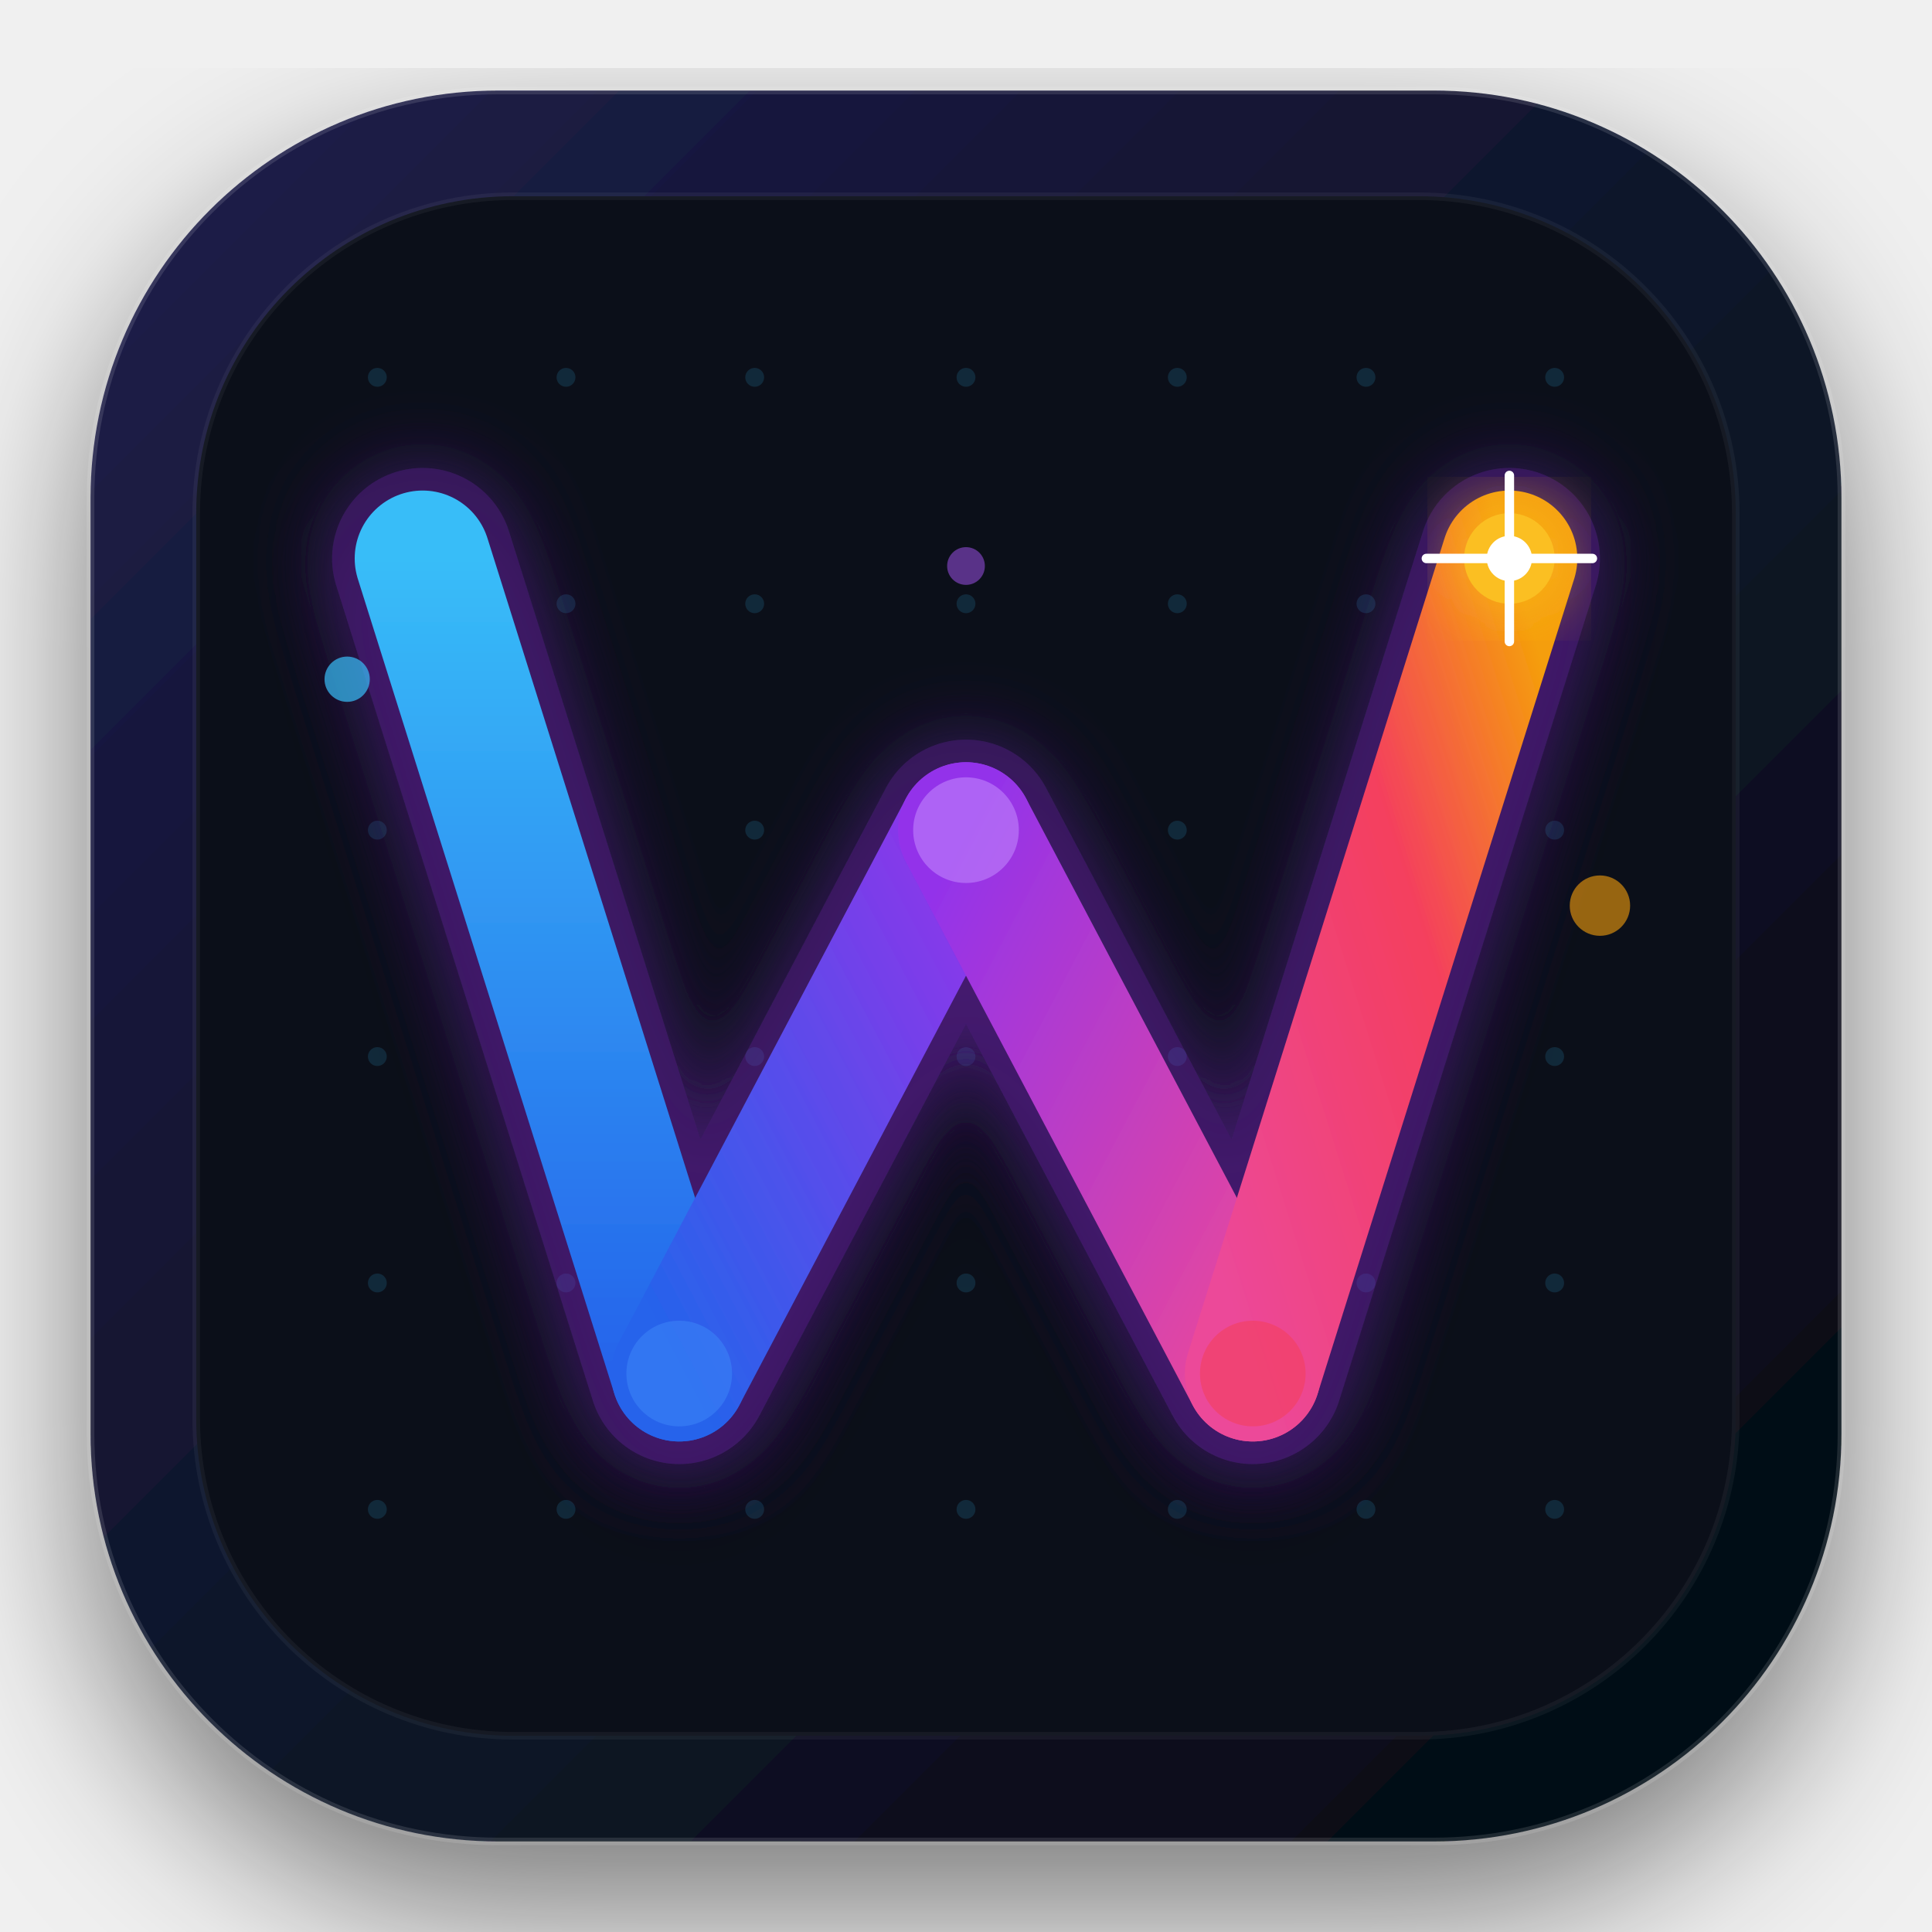
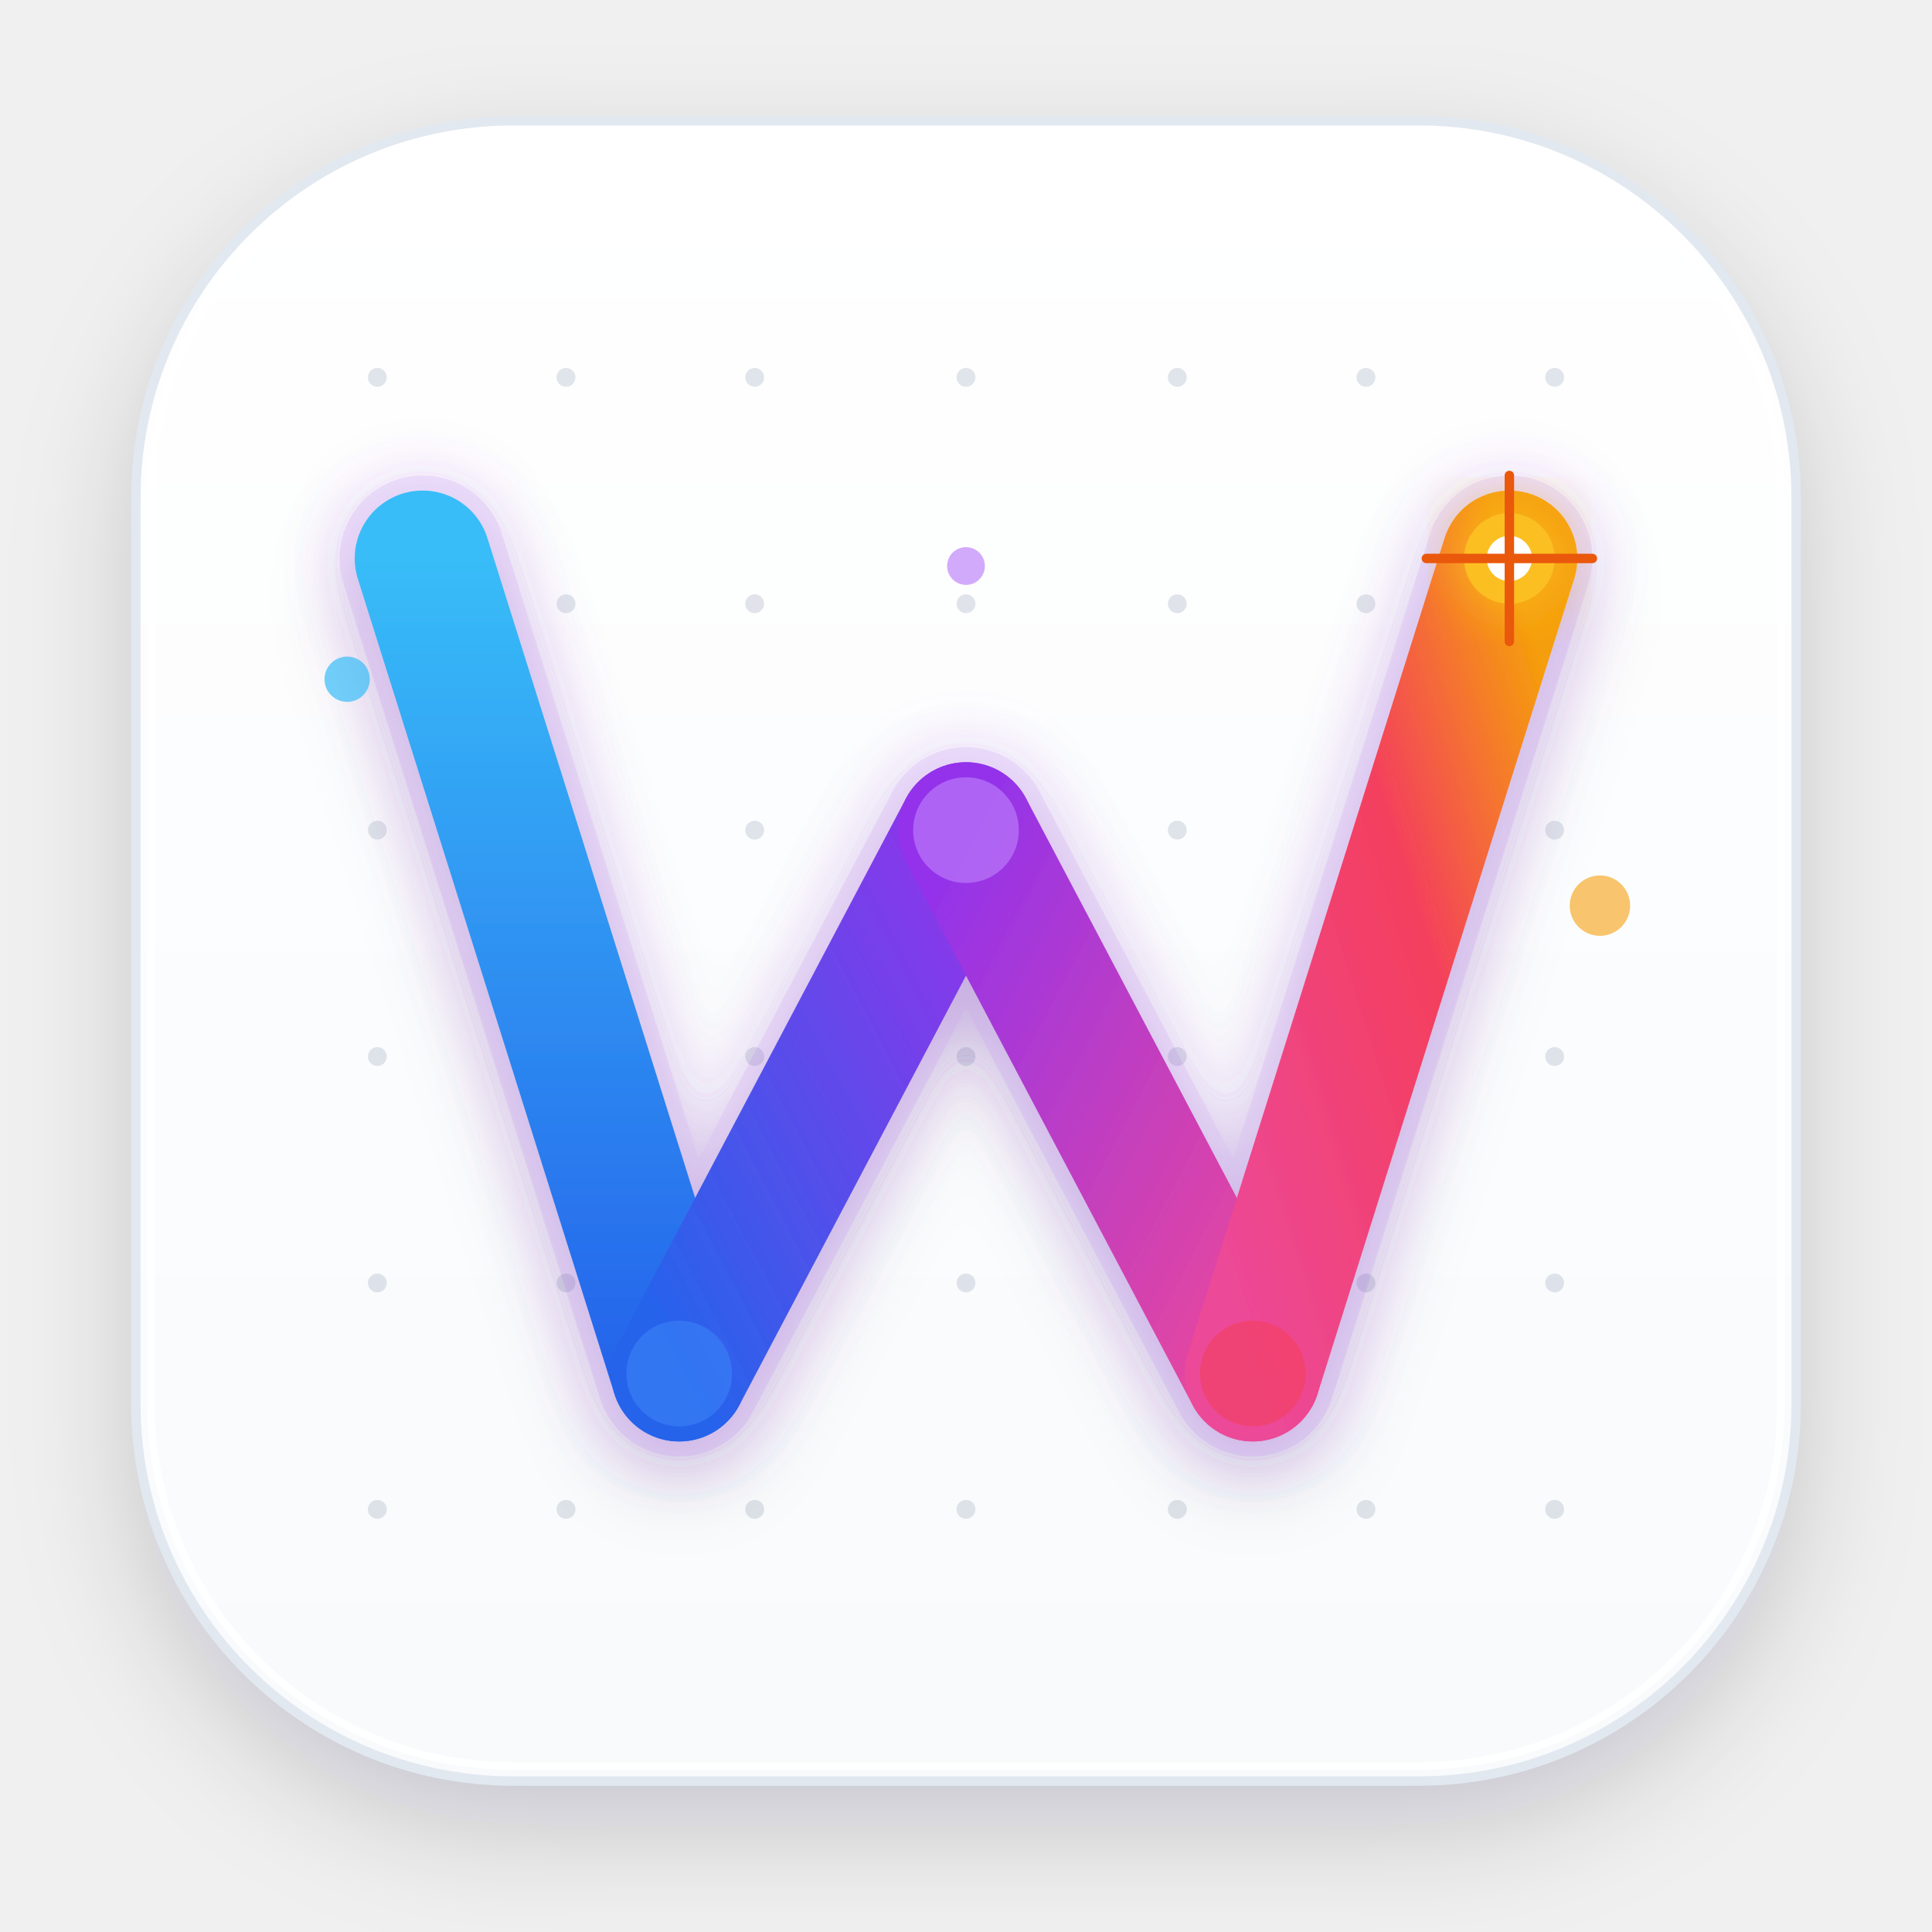
<svg xmlns="http://www.w3.org/2000/svg" viewBox="0 0 512 512" width="512" height="512">
  <defs>
-     <linearGradient id="bgGrad4" x1="0%" y1="0%" x2="100%" y2="100%">
-       <stop offset="0%" stop-color="#1e1b4b" />
-       <stop offset="50%" stop-color="#0f172a" />
-       <stop offset="100%" stop-color="#030712" />
+     <linearGradient id="wbGrad" x1="0%" y1="0%" x2="0%" y2="100%">
+       <stop offset="0%" stop-color="#ffffff" />
+       <stop offset="100%" stop-color="#f8fafc" />
    </linearGradient>
+     <filter id="tileShadow" x="-20%" y="-20%" width="140%" height="140%">
+       <feDropShadow dx="0" dy="12" stdDeviation="16" flood-color="#0f172a" flood-opacity="0.18" />
+     </filter>
    <linearGradient id="wGrad1" x1="0%" y1="0%" x2="0%" y2="100%">
      <stop offset="0%" stop-color="#38bdf8" />
      <stop offset="100%" stop-color="#2563eb" />
    </linearGradient>
    <linearGradient id="wGrad2" x1="0%" y1="100%" x2="100%" y2="0%">
      <stop offset="0%" stop-color="#2563eb" />
      <stop offset="100%" stop-color="#9333ea" />
    </linearGradient>
    <linearGradient id="wGrad3" x1="0%" y1="0%" x2="100%" y2="100%">
      <stop offset="0%" stop-color="#9333ea" />
      <stop offset="100%" stop-color="#ec4899" />
    </linearGradient>
    <linearGradient id="wGrad4" x1="0%" y1="100%" x2="100%" y2="0%">
      <stop offset="0%" stop-color="#ec4899" />
      <stop offset="60%" stop-color="#f43f5e" />
      <stop offset="100%" stop-color="#f59e0b" />
    </linearGradient>
-     <filter id="shadow4" x="-20%" y="-20%" width="140%" height="140%">
-       <feDropShadow dx="0" dy="18" stdDeviation="22" flood-color="#000000" flood-opacity="0.5" />
-     </filter>
    <filter id="ribbonShadow" x="-30%" y="-30%" width="160%" height="160%">
-       <feDropShadow dx="0" dy="10" stdDeviation="14" flood-color="#000000" flood-opacity="0.4" />
+       <feDropShadow dx="0" dy="8" stdDeviation="10" flood-color="#0f172a" flood-opacity="0.22" />
    </filter>
    <filter id="neonGlow4" x="-40%" y="-40%" width="180%" height="180%">
-       <feGaussianBlur stdDeviation="10" result="blur" />
+       <feGaussianBlur stdDeviation="8" result="blur" />
      <feComposite in="SourceGraphic" in2="blur" operator="over" />
    </filter>
  </defs>
-   <rect x="24" y="24" width="464" height="464" rx="108" fill="url(#bgGrad4)" filter="url(#shadow4)" />
-   <rect x="24" y="24" width="464" height="464" rx="108" fill="none" stroke="rgba(255, 255, 255, 0.12)" stroke-width="2" />
-   <rect x="52" y="52" width="408" height="408" rx="84" fill="#0b0f19" stroke="rgba(255,255,255,0.05)" stroke-width="2" />
-   <g opacity="0.15" fill="#38bdf8">
+   <rect x="36" y="32" width="440" height="440" rx="100" fill="url(#wbGrad)" filter="url(#tileShadow)" />
+   <rect x="36" y="32" width="440" height="440" rx="100" fill="none" stroke="#e2e8f0" stroke-width="2.5" />
+   <rect x="40" y="36" width="432" height="432" rx="96" fill="none" stroke="#ffffff" stroke-width="2" opacity="0.9" />
+   <g opacity="0.28" fill="#94a3b8">
    <circle cx="100" cy="100" r="2.5" />
    <circle cx="150" cy="100" r="2.5" />
    <circle cx="200" cy="100" r="2.5" />
    <circle cx="256" cy="100" r="2.5" />
    <circle cx="312" cy="100" r="2.5" />
    <circle cx="362" cy="100" r="2.5" />
    <circle cx="412" cy="100" r="2.5" />
    <circle cx="100" cy="160" r="2.5" />
    <circle cx="150" cy="160" r="2.5" />
    <circle cx="200" cy="160" r="2.5" />
    <circle cx="256" cy="160" r="2.5" />
    <circle cx="312" cy="160" r="2.5" />
    <circle cx="362" cy="160" r="2.5" />
    <circle cx="412" cy="160" r="2.5" />
    <circle cx="100" cy="220" r="2.5" />
    <circle cx="150" cy="220" r="2.5" />
    <circle cx="200" cy="220" r="2.5" />
    <circle cx="256" cy="220" r="2.5" />
    <circle cx="312" cy="220" r="2.5" />
    <circle cx="362" cy="220" r="2.5" />
    <circle cx="412" cy="220" r="2.5" />
    <circle cx="100" cy="280" r="2.5" />
    <circle cx="150" cy="280" r="2.5" />
    <circle cx="200" cy="280" r="2.5" />
    <circle cx="256" cy="280" r="2.5" />
    <circle cx="312" cy="280" r="2.5" />
    <circle cx="362" cy="280" r="2.5" />
    <circle cx="412" cy="280" r="2.5" />
    <circle cx="100" cy="340" r="2.5" />
    <circle cx="150" cy="340" r="2.5" />
    <circle cx="200" cy="340" r="2.5" />
    <circle cx="256" cy="340" r="2.5" />
    <circle cx="312" cy="340" r="2.5" />
    <circle cx="362" cy="340" r="2.5" />
    <circle cx="412" cy="340" r="2.5" />
    <circle cx="100" cy="400" r="2.5" />
    <circle cx="150" cy="400" r="2.5" />
    <circle cx="200" cy="400" r="2.5" />
    <circle cx="256" cy="400" r="2.5" />
    <circle cx="312" cy="400" r="2.5" />
    <circle cx="362" cy="400" r="2.5" />
    <circle cx="412" cy="400" r="2.5" />
  </g>
  <g filter="url(#ribbonShadow)">
-     <path d="M 112 148 L 180 364 L 256 220 L 332 364 L 400 148" fill="none" stroke="#9333ea" stroke-width="48" stroke-linecap="round" stroke-linejoin="round" opacity="0.3" filter="url(#neonGlow4)" />
+     <path d="M 112 148 L 180 364 L 256 220 L 332 364 L 400 148" fill="none" stroke="#9333ea" stroke-width="44" stroke-linecap="round" stroke-linejoin="round" opacity="0.15" filter="url(#neonGlow4)" />
    <path d="M 112 148 L 180 364" fill="none" stroke="url(#wGrad1)" stroke-width="36" stroke-linecap="round" stroke-linejoin="round" />
    <path d="M 180 364 L 256 220" fill="none" stroke="url(#wGrad2)" stroke-width="36" stroke-linecap="round" stroke-linejoin="round" />
    <path d="M 256 220 L 332 364" fill="none" stroke="url(#wGrad3)" stroke-width="36" stroke-linecap="round" stroke-linejoin="round" />
    <path d="M 332 364 L 400 148" fill="none" stroke="url(#wGrad4)" stroke-width="36" stroke-linecap="round" stroke-linejoin="round" />
  </g>
  <circle cx="180" cy="364" r="14" fill="#3b82f6" opacity="0.6" />
  <circle cx="256" cy="220" r="14" fill="#c084fc" opacity="0.6" />
  <circle cx="332" cy="364" r="14" fill="#f43f5e" opacity="0.6" />
  <g transform="translate(400, 148)">
    <circle cx="0" cy="0" r="12" fill="#fbbf24" filter="url(#neonGlow4)" />
    <circle cx="0" cy="0" r="6" fill="#ffffff" />
-     <line x1="0" y1="-22" x2="0" y2="22" stroke="#ffffff" stroke-width="2.5" stroke-linecap="round" />
-     <line x1="-22" y1="0" x2="22" y2="0" stroke="#ffffff" stroke-width="2.5" stroke-linecap="round" />
+     <line x1="0" y1="-22" x2="0" y2="22" stroke="#ea580c" stroke-width="2.5" stroke-linecap="round" />
+     <line x1="-22" y1="0" x2="22" y2="0" stroke="#ea580c" stroke-width="2.5" stroke-linecap="round" />
  </g>
  <circle cx="92" cy="180" r="6" fill="#38bdf8" opacity="0.7" />
  <circle cx="424" cy="240" r="8" fill="#f59e0b" opacity="0.6" />
  <circle cx="256" cy="150" r="5" fill="#a855f7" opacity="0.5" />
</svg>
